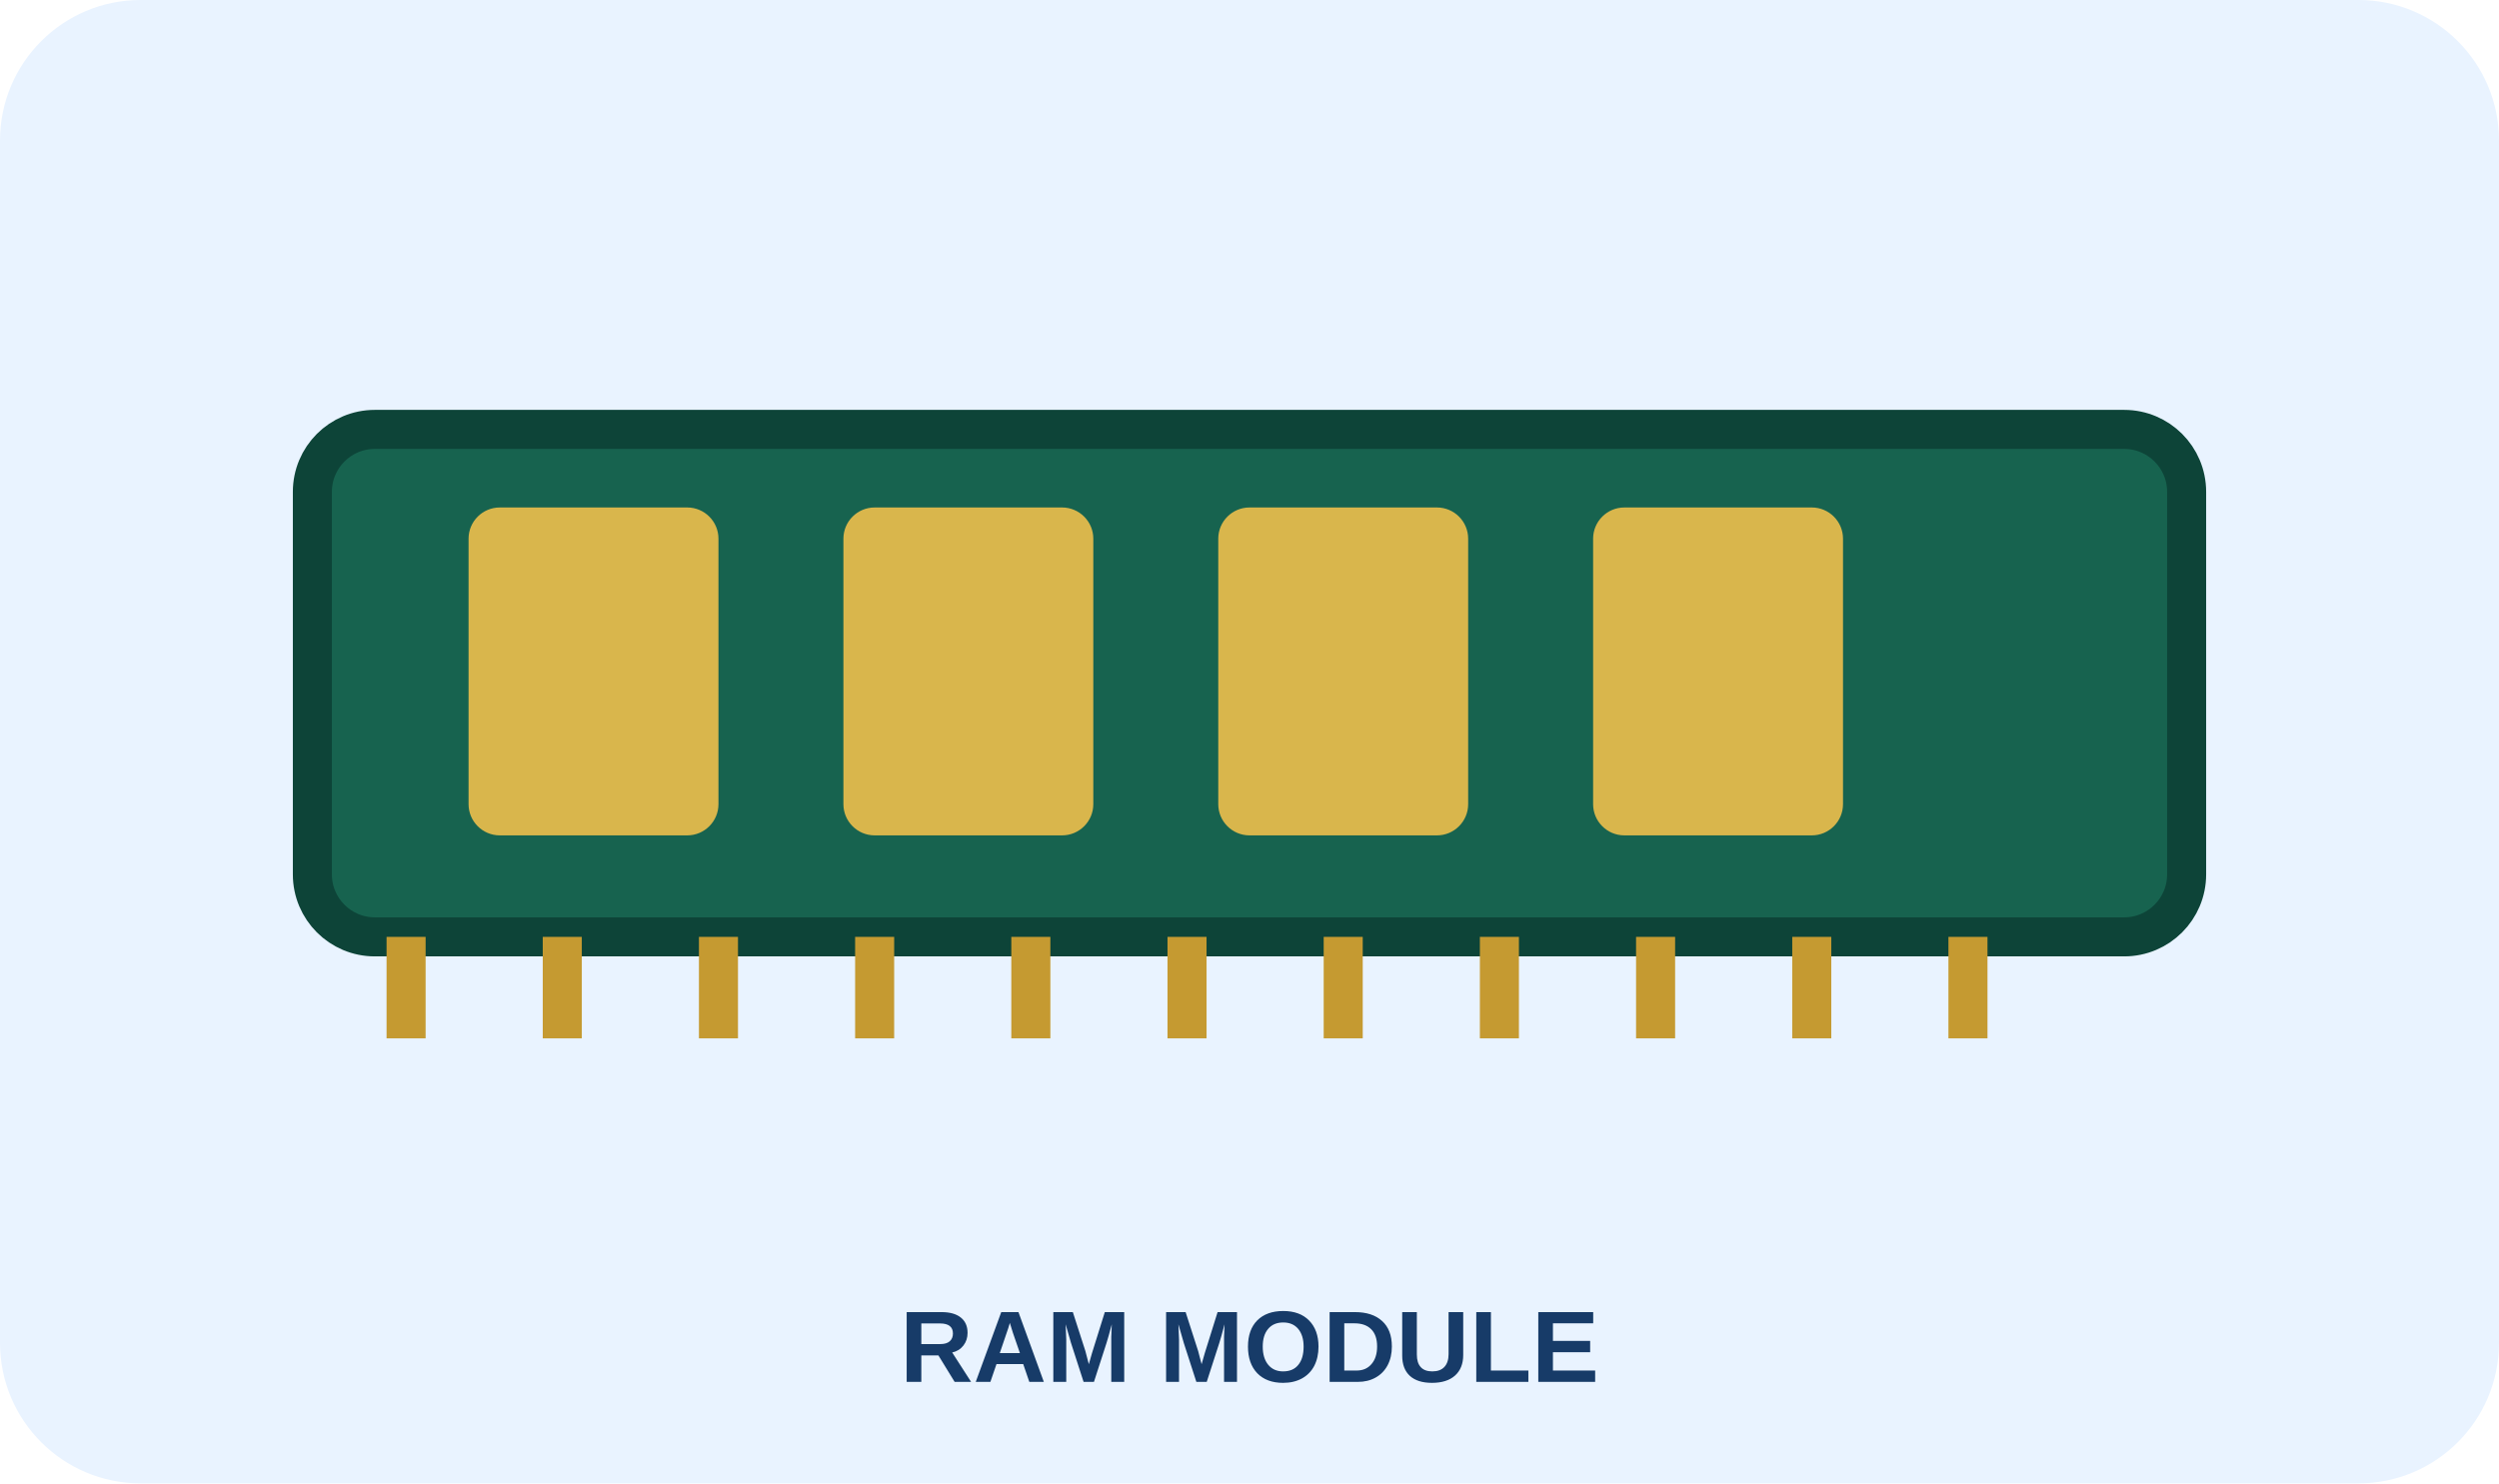
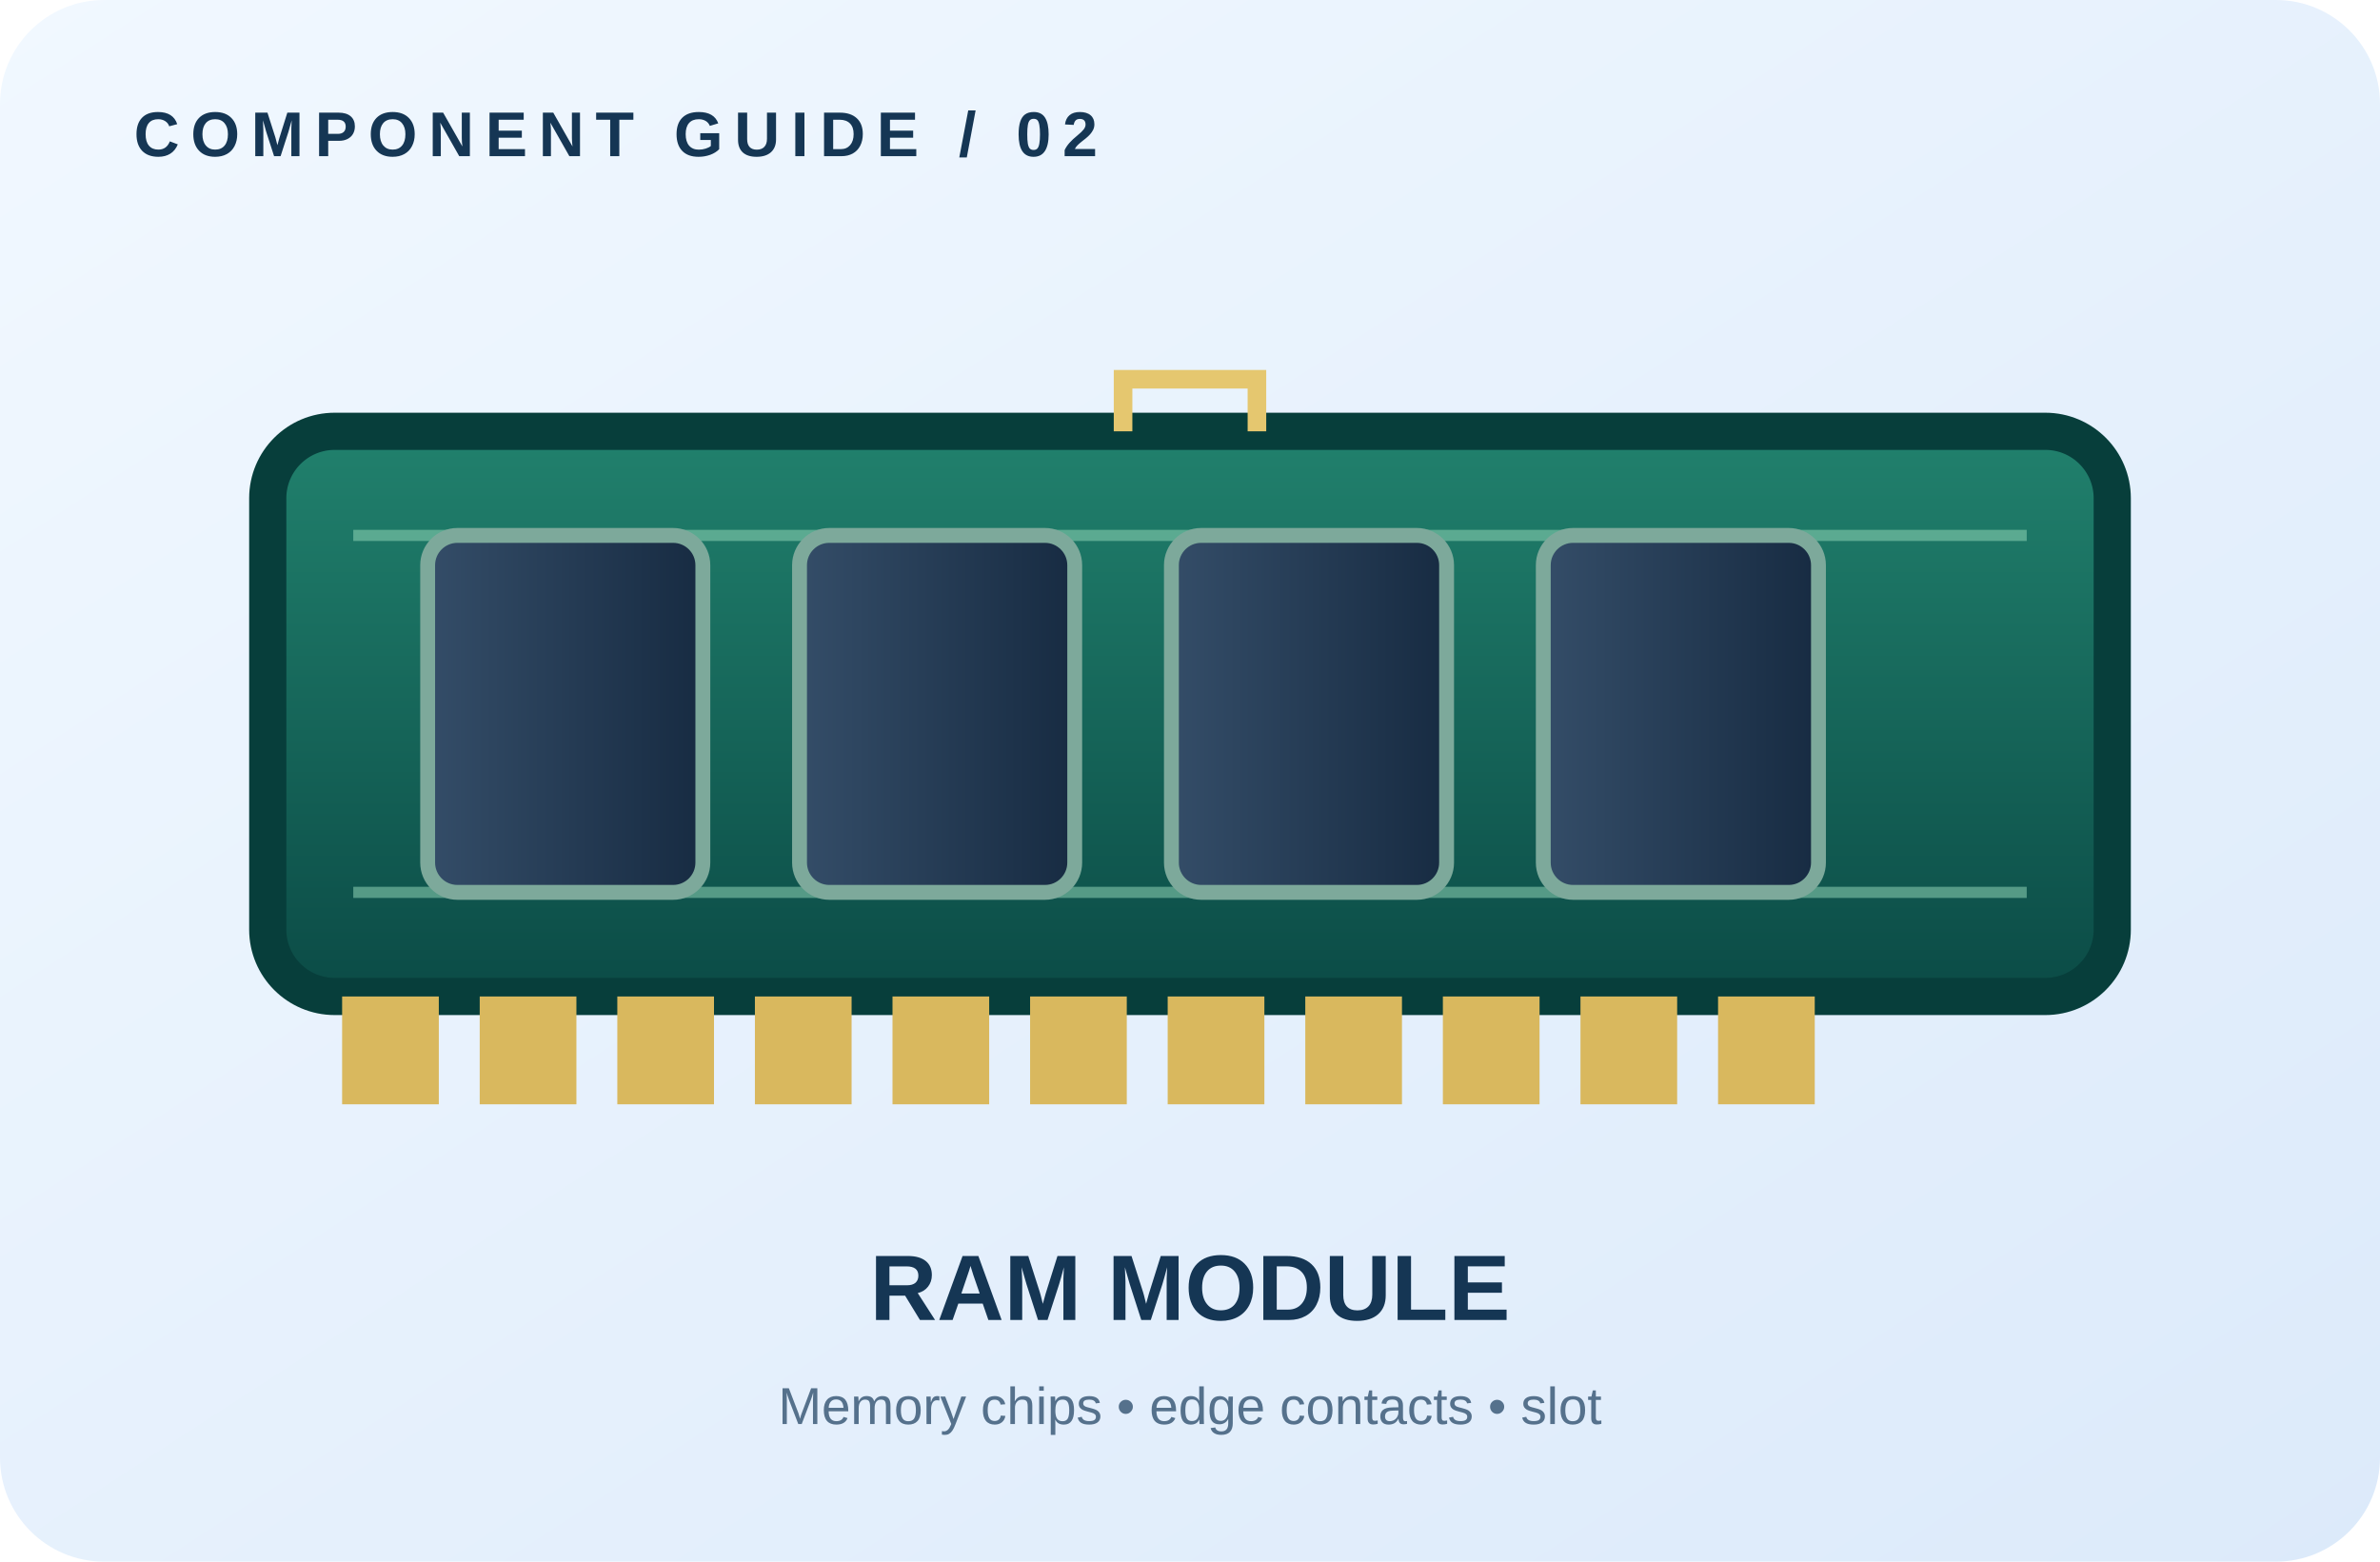
- <svg xmlns="http://www.w3.org/2000/svg" viewBox="0 0 320 190">
-   <rect width="320" height="190" rx="18" fill="#e9f3ff" />
-   <g transform="translate(40 55)">
-     <rect x="0" y="0" width="240" height="65" rx="8" fill="#17634f" stroke="#0d4438" stroke-width="5" />
-     <g fill="#d9b64c">
-       <rect x="20" y="10" width="32" height="42" rx="4" />
-       <rect x="68" y="10" width="32" height="42" rx="4" />
-       <rect x="116" y="10" width="32" height="42" rx="4" />
-       <rect x="164" y="10" width="32" height="42" rx="4" />
+ <svg xmlns="http://www.w3.org/2000/svg" viewBox="0 0 640 420" role="img" aria-labelledby="t d">
+   <defs>
+     <linearGradient id="bg" x2="1" y2="1">
+       <stop stop-color="#f1f8ff" />
+       <stop offset="1" stop-color="#dceafa" />
+     </linearGradient>
+     <linearGradient id="pcb" x2="0" y2="1">
+       <stop stop-color="#21816d" />
+       <stop offset="1" stop-color="#0b4b46" />
+     </linearGradient>
+     <linearGradient id="chip">
+       <stop stop-color="#344d68" />
+       <stop offset="1" stop-color="#172b42" />
+     </linearGradient>
+   </defs>
+   <rect width="640" height="420" rx="28" fill="url(#bg)" />
+   <g transform="translate(320 192)">
+     <rect x="-248" y="-76" width="496" height="152" rx="18" fill="url(#pcb)" stroke="#073e3b" stroke-width="10" />
+     <path d="M-225-48H225M-225 48H225" stroke="#8ed3b5" stroke-width="3" opacity=".55" />
+     <g fill="url(#chip)" stroke="#7da99b" stroke-width="4">
+       <rect x="-205" y="-48" width="74" height="96" rx="8" />
+       <rect x="-105" y="-48" width="74" height="96" rx="8" />
+       <rect x="-5" y="-48" width="74" height="96" rx="8" />
+       <rect x="95" y="-48" width="74" height="96" rx="8" />
    </g>
-     <path d="M12 65v13m20-13v13m20-13v13m20-13v13m20-13v13m20-13v13m20-13v13m20-13v13m20-13v13m20-13v13m20-13v13" stroke="#c59a31" stroke-width="5" />
+     <g fill="#d9b85e">
+       <path d="M-228 76h26v29h-26zm37 0h26v29h-26zm37 0h26v29h-26zm37 0h26v29h-26zm37 0h26v29h-26zm37 0h26v29h-26zm37 0h26v29h-26zm37 0h26v29h-26zm37 0h26v29h-26zm37 0h26v29h-26zm37 0h26v29h-26z" />
+     </g>
+     <path d="M-18-76v-14h36v14" fill="none" stroke="#e5c76f" stroke-width="5" />
  </g>
-   <text x="160" y="177" font-family="Arial" font-size="13" font-weight="bold" fill="#173b68" text-anchor="middle">RAM MODULE</text>
+   <g font-family="Arial,sans-serif" fill="#153654">
+     <text x="36" y="42" font-size="17" font-weight="700" letter-spacing="3">COMPONENT GUIDE  /  02</text>
+     <text x="320" y="355" text-anchor="middle" font-size="25" font-weight="700">RAM MODULE</text>
+     <text x="320" y="383" text-anchor="middle" font-size="14" fill="#55718c">Memory chips • edge contacts • slot</text>
+   </g>
</svg>
